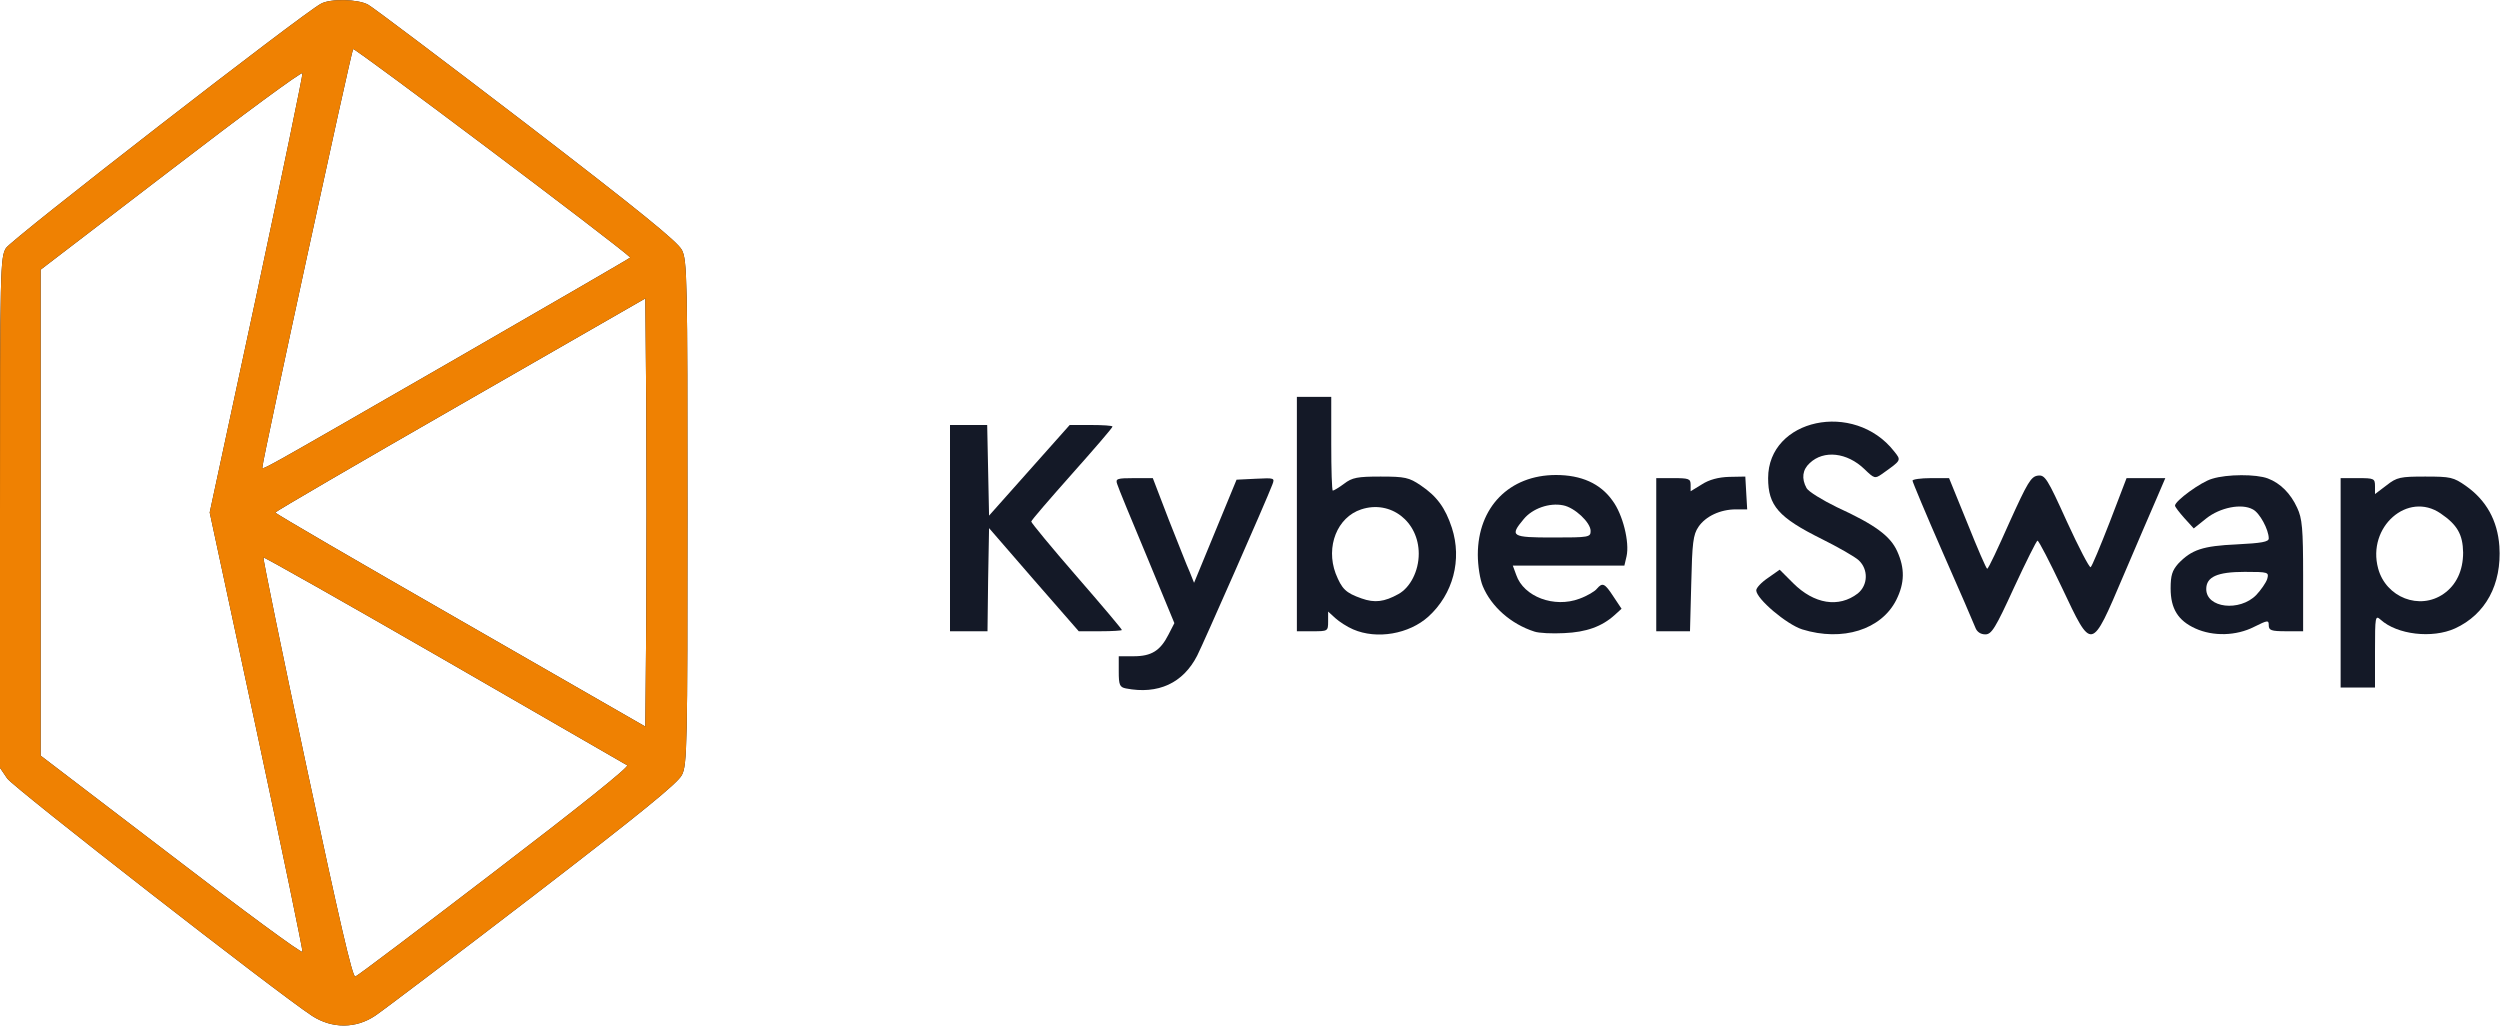
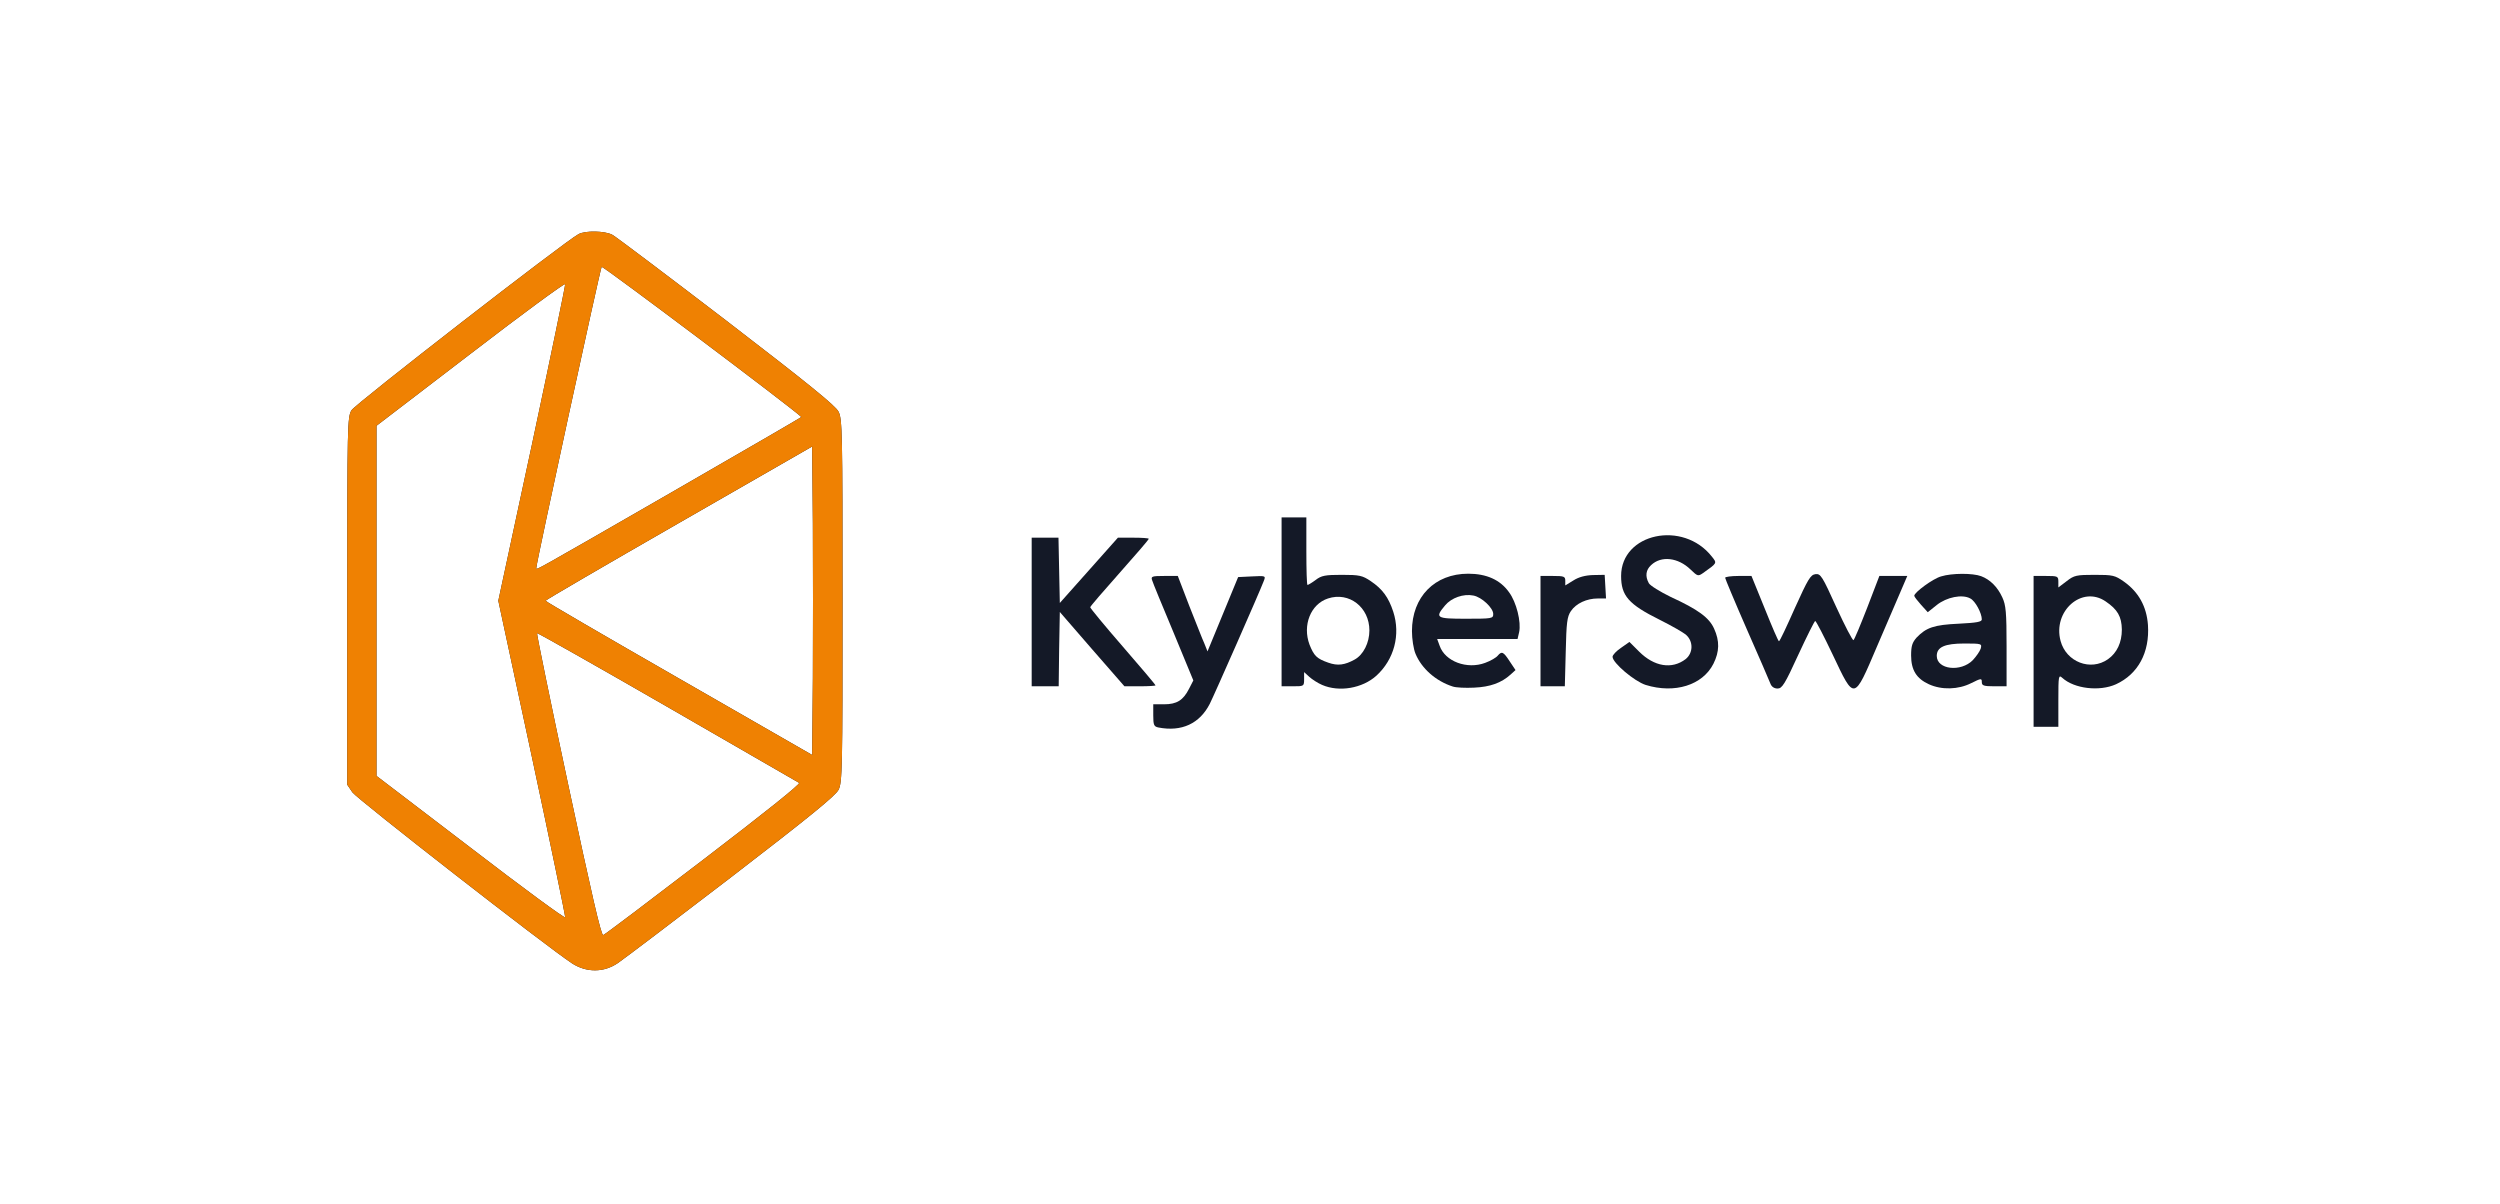
- <svg xmlns="http://www.w3.org/2000/svg" width="800px" height="329px" viewBox="0 0 800 329" version="1.1">
-   <g id="Page-1" stroke="none" stroke-width="1" fill="none" fill-rule="evenodd">
-     <g id="kyberswap">
+ <svg xmlns="http://www.w3.org/2000/svg" width="216px" height="104px" viewBox="0 0 216 104" version="1.1">
+   <g id="Kyberswap" stroke="none" stroke-width="1" fill="none" fill-rule="evenodd">
+     <g id="Logo" transform="translate(30, 20)" fill-rule="nonzero">
      <g id="layer101" fill="#141927">
-         <path d="M99.9,325.1 C88.6,317.7 4.3,252 2.3,249.1 L0,245.7 L0,164.1 C0,85.5 0.1,82.4 1.9,79.4 C3.6,76.6 96.8,4.3 102.7,1.2 C105.7,-0.5 114.6,-0.3 117.8,1.5 C119.3,2.3 142.1,19.5 168.5,39.7 C204.7,67.5 216.9,77.4 218.2,80 C219.9,83.2 220,89.4 220,164 C220,238.6 219.9,244.8 218.2,248 C216.9,250.6 205.1,260.2 170.5,286.8 C145.2,306.2 122.5,323.4 120.1,325 C113.9,329.2 106.3,329.2 99.9,325.1 Z M158.4,278.8 C185.1,258.4 201.5,245.3 200.7,244.9 C200,244.5 173.7,229.3 142.1,211.1 C110.5,192.9 84.5,178.2 84.3,178.4 C84.1,178.6 90.3,209 98.2,245.9 C108.5,294.1 112.8,312.9 113.7,312.5 C114.4,312.3 134.5,297.1 158.4,278.8 Z M82.1,233.8 L67.1,164 L82.1,94.3 C90.3,55.9 96.9,24 96.8,23.4 C96.6,22.8 77.7,36.7 54.8,54.3 L13,86.3 L13,164 L13,241.8 L54.8,273.7 C77.7,291.3 96.6,305.2 96.8,304.6 C96.9,304 90.3,272.1 82.1,233.8 Z M206.8,129.7 L206.5,95.5 L147.3,129.5 C114.7,148.2 88.1,163.7 88.1,164 C88,164.3 114.7,179.8 147.3,198.5 L206.5,232.5 L206.8,198.3 C206.9,179.4 206.9,148.6 206.8,129.7 Z M143.8,116 C175.7,97.6 201.8,82.5 201.7,82.4 C197.6,78.4 113.5,15.2 113,15.7 C112.4,16.4 84,147.2 84,149.3 C84,150.5 80,152.7 143.8,116 Z" id="Shape" fill-rule="nonzero" />
-         <path d="M360.3,220.3 C358.3,219.9 358,219.2 358,214.9 L358,210 L362.8,210 C368.5,210 371.3,208.2 373.9,203.1 L375.8,199.4 L367,178.1 C362.1,166.4 357.8,156 357.5,154.9 C356.9,153.2 357.4,153 362.9,153 L368.9,153 L374,166.3 C376.9,173.5 379.8,181.1 380.7,183 L382.1,186.5 L388.9,170 L395.7,153.5 L401.8,153.2 C407.9,152.9 408,152.9 407.1,155.2 C405.3,160 384.9,206.3 383.1,209.8 C378.6,218.6 370.6,222.3 360.3,220.3 Z" id="Path" />
-         <path d="M749,186.5 L749,153 L754.5,153 C759.7,153 760,153.1 760,155.6 L760,158.1 L763.7,155.3 C767,152.7 768.1,152.5 776.1,152.5 C784.2,152.5 785.1,152.7 789.1,155.5 C795.6,160.1 799.2,166.5 799.8,174.8 C800.6,187 795.4,196.6 785.6,201.1 C778.3,204.4 767.1,203.1 761.8,198.3 C760.1,196.8 760,197.2 760,208.3 L760,220 L754.5,220 L749,220 L749,186.5 Z M782,190 C786,187.2 788.2,182.6 788.2,176.8 C788.1,171 786.3,167.9 781,164.3 C770.5,157.1 757.4,168.6 761,181.9 C763.5,191.2 774.3,195.4 782,190 Z" id="Shape" fill-rule="nonzero" />
-         <path d="M433,201.4 C431.1,200.6 428.5,198.9 427.3,197.8 L425,195.7 L425,198.8 C425,202 424.9,202 420,202 L415,202 L415,164.5 L415,127 L420.5,127 L426,127 L426,142 C426,150.3 426.2,157 426.5,157 C426.8,157 428.5,156 430.1,154.8 C432.7,152.8 434.4,152.5 441.8,152.5 C449.6,152.5 450.9,152.8 454.6,155.3 C459.8,158.8 462.5,162.5 464.6,168.9 C467.9,179.1 465,190.1 457.1,197.3 C450.9,202.9 440.6,204.7 433,201.4 Z M447.5,190.1 C451.3,188 454,182.7 454,177.2 C454,166.9 445,159.9 435.6,163 C427.9,165.5 424.2,174.9 427.4,183.5 C429.4,188.5 430.6,189.7 435.7,191.5 C439.9,193 443,192.6 447.5,190.1 Z" id="Shape" fill-rule="nonzero" />
-         <path d="M491,202.1 C483.5,199.7 477.2,194.1 474.5,187.6 C473.6,185.5 472.9,181 472.9,177.5 C472.9,162.3 483,152 497.9,152 C506,152 512.1,154.7 516,160.2 C519.3,164.6 521.5,173.5 520.5,178 L519.8,181 L502,181 L484.1,181 L485.2,184 C487.6,191 497.4,194.6 505.4,191.6 C507.9,190.7 510.4,189.2 511,188.4 C512.8,186.3 513.5,186.6 516.3,190.9 L518.9,194.8 L516.7,196.8 C512.6,200.5 507.6,202.3 500.5,202.6 C496.7,202.8 492.4,202.6 491,202.1 Z M509,169.9 C509,167.2 503.9,162.4 500.2,161.7 C495.8,160.8 490.4,162.7 487.6,166.1 C483,171.6 483.6,172 497,172 C508.5,172 509,171.9 509,169.9 Z" id="Shape" fill-rule="nonzero" />
-         <path d="M576.7,201.4 C571.7,199.8 562,191.6 562,188.9 C562,188.1 563.7,186.3 565.8,184.9 L569.5,182.3 L573.8,186.6 C580.5,193.3 588.4,194.6 594.5,189.9 C597.8,187.2 597.9,182.2 594.8,179.3 C593.5,178.1 588.2,175.1 583,172.5 C569.1,165.6 565.8,161.8 565.8,153 C565.8,134 593.3,128.1 606.1,144.4 C608.5,147.4 608.5,147.2 602.2,151.7 C600,153.2 599.8,153.2 596.6,150.1 C591.1,144.8 583.6,143.9 579.1,148.2 C576.8,150.3 576.4,153.1 578.1,156.2 C578.7,157.3 583.1,160 587.8,162.3 C600,167.9 604.9,171.5 607.1,176.4 C609.6,181.9 609.5,186.6 606.8,192 C602,201.5 589.6,205.4 576.7,201.4 Z" id="Path" />
-         <path d="M632.1,200.8 C631.6,199.5 626.9,188.6 621.6,176.6 C616.3,164.5 612,154.2 612,153.8 C612,153.4 614.6,153 617.9,153 L623.7,153 L629.6,167.5 C632.8,175.5 635.6,182 635.9,182 C636.3,182 639.4,175.3 643,167.2 C648.8,154.4 649.9,152.5 652.1,152.2 C654.4,151.9 655.1,153 661.4,166.9 C665.2,175.2 668.6,181.7 669,181.5 C669.4,181.3 672.1,174.8 675.1,167.1 L680.5,153 L686.7,153 L692.9,153 L690.2,159.3 C688.7,162.7 683.9,173.9 679.5,184.2 C669.1,208.6 669.5,208.5 659.8,188 C655.9,179.8 652.4,173 652,173 C651.7,173 648.3,179.8 644.5,188 C638.5,201.1 637.3,203 635.3,203 C633.8,203 632.6,202.2 632.1,200.8 Z" id="Path" />
-         <path d="M702.5,201.1 C697,198.6 694.6,194.8 694.6,188.3 C694.6,184.1 695.1,182.6 697,180.4 C701.3,175.9 704.8,174.7 715.8,174.2 C723.7,173.8 726,173.4 726,172.3 C726,169.5 723.1,164.1 720.9,163 C717.3,161 710.4,162.4 706,165.9 L702,169.1 L699,165.8 C697.4,164 696,162.2 696,161.8 C696,160.3 704.3,154.2 707.9,153.2 C712.7,151.7 722,151.7 725.7,153.1 C729.7,154.6 733,157.9 735.1,162.5 C736.7,165.9 737,169.1 737,184.3 L737,202 L731.5,202 C726.8,202 726,201.7 726,200.1 C726,198.4 725.7,198.4 721.3,200.6 C715.6,203.5 708.2,203.7 702.5,201.1 Z M722,190.4 C723.5,188.8 725.1,186.5 725.5,185.3 C726.1,183.1 726,183 718.3,183 C709.5,183 706,184.6 706,188.5 C706,194.6 716.7,195.8 722,190.4 Z" id="Shape" fill-rule="nonzero" />
-         <path d="M304,169 L304,136 L310,136 L315.9,136 L316.2,150.5 L316.5,165 L329.4,150.5 L342.3,136 L349.1,136 C352.9,136 356,136.2 356,136.5 C356,136.9 350.2,143.6 343,151.7 C335.9,159.7 330,166.5 330,166.9 C330,167.3 336.5,175.2 344.5,184.4 C352.5,193.6 359,201.3 359,201.6 C359,201.8 355.9,202 352.1,202 L345.2,202 L330.8,185.5 L316.5,169 L316.2,185.5 L316,202 L310,202 L304,202 L304,169 Z" id="Path" />
-         <path d="M530,177.5 L530,153 L535.5,153 C540.4,153 541,153.2 541,155.1 L541,157.2 L544.6,155 C546.9,153.5 549.9,152.7 553.3,152.6 L558.5,152.5 L558.8,157.8 L559.1,163 L555.5,163 C550.5,163 545.8,165.2 543.5,168.6 C541.8,171.1 541.5,173.7 541.2,186.8 L540.8,202 L535.4,202 L530,202 L530,177.5 Z" id="Path" />
+         <path d="M19.433,63.241 C17.235,61.802 0.836,49.021 0.447,48.457 L0,47.796 L0,31.922 C0,16.632 0.019,16.029 0.37,15.446 C0.7,14.901 18.83,0.836 19.978,0.233 C20.562,-0.097 22.293,-0.058 22.916,0.292 C23.207,0.447 27.643,3.793 32.778,7.723 C39.82,13.131 42.193,15.057 42.446,15.562 C42.777,16.185 42.796,17.391 42.796,31.903 C42.796,46.415 42.777,47.621 42.446,48.243 C42.193,48.749 39.898,50.616 33.167,55.791 C28.246,59.565 23.83,62.911 23.363,63.222 C22.157,64.039 20.678,64.039 19.433,63.241 Z M30.813,54.235 C36.007,50.266 39.198,47.718 39.042,47.64 C38.906,47.562 33.79,44.605 27.643,41.065 C21.495,37.525 16.438,34.665 16.399,34.704 C16.36,34.743 17.566,40.657 19.103,47.835 C21.106,57.211 21.943,60.868 22.118,60.79 C22.254,60.751 26.164,57.795 30.813,54.235 Z M15.971,45.481 L13.053,31.903 L15.971,18.344 C17.566,10.874 18.85,4.669 18.83,4.552 C18.791,4.435 15.115,7.139 10.66,10.563 L2.529,16.788 L2.529,31.903 L2.529,47.037 L10.66,53.243 C15.115,56.666 18.791,59.37 18.83,59.253 C18.85,59.137 17.566,52.931 15.971,45.481 Z M40.229,25.23 L40.17,18.578 L28.654,25.191 C22.312,28.829 17.138,31.844 17.138,31.903 C17.119,31.961 22.312,34.976 28.654,38.614 L40.17,45.228 L40.229,38.575 C40.248,34.898 40.248,28.907 40.229,25.23 Z M27.973,22.565 C34.179,18.986 39.256,16.049 39.237,16.029 C38.439,15.251 22.079,2.957 21.982,3.054 C21.865,3.19 16.34,28.635 16.34,29.043 C16.34,29.277 15.562,29.705 27.973,22.565 Z" id="Shape" />
+         <path d="M70.089,42.855 C69.7,42.777 69.641,42.641 69.641,41.804 L69.641,40.851 L70.575,40.851 C71.684,40.851 72.229,40.501 72.734,39.509 L73.104,38.789 L71.392,34.646 C70.439,32.37 69.602,30.347 69.544,30.133 C69.427,29.802 69.525,29.763 70.595,29.763 L71.762,29.763 L72.754,32.35 C73.318,33.751 73.882,35.229 74.057,35.599 L74.329,36.28 L75.652,33.07 L76.975,29.86 L78.162,29.802 C79.348,29.743 79.368,29.743 79.193,30.191 C78.843,31.125 74.874,40.131 74.524,40.812 C73.649,42.524 72.092,43.244 70.089,42.855 Z" id="Path" />
+         <path d="M145.702,36.28 L145.702,29.763 L146.772,29.763 C147.784,29.763 147.842,29.782 147.842,30.269 L147.842,30.755 L148.562,30.21 C149.204,29.705 149.418,29.666 150.974,29.666 C152.55,29.666 152.725,29.705 153.503,30.249 C154.767,31.144 155.467,32.389 155.584,34.004 C155.74,36.377 154.728,38.244 152.822,39.12 C151.402,39.762 149.223,39.509 148.192,38.575 C147.861,38.283 147.842,38.361 147.842,40.52 L147.842,42.796 L146.772,42.796 L145.702,42.796 L145.702,36.28 Z M152.122,36.96 C152.9,36.416 153.328,35.521 153.328,34.393 C153.308,33.264 152.958,32.661 151.927,31.961 C149.884,30.56 147.336,32.798 148.036,35.385 C148.523,37.194 150.624,38.011 152.122,36.96 Z" id="Shape" />
+         <path d="M84.231,39.178 C83.861,39.022 83.356,38.692 83.122,38.478 L82.675,38.069 L82.675,38.672 C82.675,39.295 82.655,39.295 81.702,39.295 L80.729,39.295 L80.729,32 L80.729,24.705 L81.799,24.705 L82.869,24.705 L82.869,27.623 C82.869,29.238 82.908,30.541 82.967,30.541 C83.025,30.541 83.356,30.347 83.667,30.113 C84.173,29.724 84.503,29.666 85.943,29.666 C87.46,29.666 87.713,29.724 88.433,30.21 C89.444,30.891 89.97,31.611 90.378,32.856 C91.02,34.84 90.456,36.98 88.919,38.381 C87.713,39.47 85.709,39.82 84.231,39.178 Z M87.052,36.98 C87.791,36.571 88.316,35.54 88.316,34.471 C88.316,32.467 86.565,31.105 84.737,31.708 C83.239,32.195 82.519,34.023 83.142,35.696 C83.531,36.669 83.764,36.902 84.756,37.252 C85.573,37.544 86.176,37.466 87.052,36.98 Z" id="Shape" />
+         <path d="M95.514,39.314 C94.055,38.847 92.829,37.758 92.304,36.494 C92.129,36.085 91.993,35.21 91.993,34.529 C91.993,31.572 93.957,29.568 96.856,29.568 C98.432,29.568 99.618,30.094 100.377,31.164 C101.019,32.019 101.447,33.751 101.252,34.626 L101.116,35.21 L97.653,35.21 L94.171,35.21 L94.385,35.793 C94.852,37.155 96.759,37.855 98.315,37.272 C98.801,37.097 99.288,36.805 99.404,36.649 C99.754,36.241 99.891,36.299 100.435,37.136 L100.941,37.894 L100.513,38.283 C99.716,39.003 98.743,39.353 97.362,39.412 C96.622,39.45 95.786,39.412 95.514,39.314 Z M99.015,33.05 C99.015,32.525 98.023,31.591 97.303,31.455 C96.447,31.28 95.397,31.65 94.852,32.311 C93.957,33.381 94.074,33.459 96.681,33.459 C98.918,33.459 99.015,33.44 99.015,33.05 Z" id="Shape" />
+         <path d="M112.185,39.178 C111.212,38.867 109.325,37.272 109.325,36.747 C109.325,36.591 109.656,36.241 110.064,35.968 L110.784,35.463 L111.621,36.299 C112.924,37.602 114.461,37.855 115.647,36.941 C116.289,36.416 116.309,35.443 115.706,34.879 C115.453,34.646 114.422,34.062 113.41,33.556 C110.706,32.214 110.064,31.475 110.064,29.763 C110.064,26.067 115.414,24.919 117.904,28.09 C118.371,28.674 118.371,28.635 117.145,29.51 C116.717,29.802 116.678,29.802 116.056,29.199 C114.986,28.168 113.527,27.993 112.652,28.829 C112.204,29.238 112.126,29.782 112.457,30.385 C112.574,30.599 113.43,31.125 114.344,31.572 C116.717,32.661 117.671,33.362 118.098,34.315 C118.585,35.385 118.565,36.299 118.04,37.35 C117.106,39.198 114.694,39.956 112.185,39.178 Z" id="Path" />
+         <path d="M122.962,39.061 C122.864,38.809 121.95,36.688 120.919,34.354 C119.888,32 119.052,29.996 119.052,29.919 C119.052,29.841 119.557,29.763 120.199,29.763 L121.328,29.763 L122.475,32.584 C123.098,34.14 123.643,35.404 123.701,35.404 C123.779,35.404 124.382,34.101 125.082,32.525 C126.21,30.035 126.424,29.666 126.852,29.607 C127.3,29.549 127.436,29.763 128.661,32.467 C129.401,34.081 130.062,35.346 130.14,35.307 C130.218,35.268 130.743,34.004 131.326,32.506 L132.377,29.763 L133.583,29.763 L134.789,29.763 L134.264,30.988 C133.972,31.65 133.038,33.829 132.182,35.832 C130.159,40.579 130.237,40.559 128.35,36.571 C127.591,34.976 126.911,33.653 126.833,33.653 C126.774,33.653 126.113,34.976 125.374,36.571 C124.207,39.12 123.973,39.489 123.584,39.489 C123.292,39.489 123.059,39.334 122.962,39.061 Z" id="Path" />
+         <path d="M136.657,39.12 C135.587,38.633 135.12,37.894 135.12,36.63 C135.12,35.813 135.217,35.521 135.587,35.093 C136.423,34.218 137.104,33.984 139.244,33.887 C140.781,33.809 141.228,33.731 141.228,33.517 C141.228,32.973 140.664,31.922 140.236,31.708 C139.536,31.319 138.193,31.591 137.337,32.272 L136.559,32.895 L135.976,32.253 C135.664,31.903 135.392,31.553 135.392,31.475 C135.392,31.183 137.007,29.996 137.707,29.802 C138.641,29.51 140.45,29.51 141.17,29.782 C141.948,30.074 142.59,30.716 142.998,31.611 C143.309,32.272 143.368,32.895 143.368,35.852 L143.368,39.295 L142.298,39.295 C141.384,39.295 141.228,39.236 141.228,38.925 C141.228,38.595 141.17,38.595 140.314,39.022 C139.205,39.587 137.765,39.626 136.657,39.12 Z M140.45,37.038 C140.742,36.727 141.053,36.28 141.131,36.046 C141.247,35.618 141.228,35.599 139.73,35.599 C138.018,35.599 137.337,35.91 137.337,36.669 C137.337,37.855 139.419,38.089 140.45,37.038 Z" id="Shape" />
+         <path d="M59.137,32.875 L59.137,26.456 L60.304,26.456 L61.452,26.456 L61.51,29.277 L61.568,32.097 L64.078,29.277 L66.587,26.456 L67.91,26.456 C68.649,26.456 69.252,26.495 69.252,26.553 C69.252,26.631 68.124,27.934 66.723,29.51 C65.342,31.066 64.195,32.389 64.195,32.467 C64.195,32.545 65.459,34.081 67.015,35.871 C68.571,37.661 69.836,39.159 69.836,39.217 C69.836,39.256 69.233,39.295 68.494,39.295 L67.151,39.295 L64.35,36.085 L61.568,32.875 L61.51,36.085 L61.471,39.295 L60.304,39.295 L59.137,39.295 L59.137,32.875 Z" id="Path" />
+         <path d="M103.1,34.529 L103.1,29.763 L104.17,29.763 C105.123,29.763 105.24,29.802 105.24,30.171 L105.24,30.58 L105.94,30.152 C106.388,29.86 106.971,29.705 107.633,29.685 L108.644,29.666 L108.703,30.697 L108.761,31.708 L108.061,31.708 C107.088,31.708 106.174,32.136 105.726,32.798 C105.396,33.284 105.337,33.79 105.279,36.338 L105.201,39.295 L104.151,39.295 L103.1,39.295 L103.1,34.529 Z" id="Path" />
      </g>
-       <g id="layer102" fill="#EF8102" fill-rule="nonzero">
-         <path d="M99.9,325.1 C88.6,317.7 4.3,252 2.3,249.1 L0,245.7 L0,164.1 C0,85.5 0.1,82.4 1.9,79.4 C3.6,76.6 96.8,4.3 102.7,1.2 C105.7,-0.5 114.6,-0.3 117.8,1.5 C119.3,2.3 142.1,19.5 168.5,39.7 C204.7,67.5 216.9,77.4 218.2,80 C219.9,83.2 220,89.4 220,164 C220,238.6 219.9,244.8 218.2,248 C216.9,250.6 205.1,260.2 170.5,286.8 C145.2,306.2 122.5,323.4 120.1,325 C113.9,329.2 106.3,329.2 99.9,325.1 Z M158.4,278.8 C185.1,258.4 201.5,245.3 200.7,244.9 C200,244.5 173.7,229.3 142.1,211.1 C110.5,192.9 84.5,178.2 84.3,178.4 C84.1,178.6 90.3,209 98.2,245.9 C108.5,294.1 112.8,312.9 113.7,312.5 C114.4,312.3 134.5,297.1 158.4,278.8 Z M82.1,233.8 L67.1,164 L82.1,94.3 C90.3,55.9 96.9,24 96.8,23.4 C96.6,22.8 77.7,36.7 54.8,54.3 L13,86.3 L13,164 L13,241.8 L54.8,273.7 C77.7,291.3 96.6,305.2 96.8,304.6 C96.9,304 90.3,272.1 82.1,233.8 Z M206.8,129.7 L206.5,95.5 L147.3,129.5 C114.7,148.2 88.1,163.7 88.1,164 C88,164.3 114.7,179.8 147.3,198.5 L206.5,232.5 L206.8,198.3 C206.9,179.4 206.9,148.6 206.8,129.7 Z M143.8,116 C175.7,97.6 201.8,82.5 201.7,82.4 C197.6,78.4 113.5,15.2 113,15.7 C112.4,16.4 84,147.2 84,149.3 C84,150.5 80,152.7 143.8,116 Z" id="Shape" />
+       <g id="layer102" fill="#EF8102">
+         <path d="M19.433,63.241 C17.235,61.802 0.836,49.021 0.447,48.457 L0,47.796 L0,31.922 C0,16.632 0.019,16.029 0.37,15.446 C0.7,14.901 18.83,0.836 19.978,0.233 C20.562,-0.097 22.293,-0.058 22.916,0.292 C23.207,0.447 27.643,3.793 32.778,7.723 C39.82,13.131 42.193,15.057 42.446,15.562 C42.777,16.185 42.796,17.391 42.796,31.903 C42.796,46.415 42.777,47.621 42.446,48.243 C42.193,48.749 39.898,50.616 33.167,55.791 C28.246,59.565 23.83,62.911 23.363,63.222 C22.157,64.039 20.678,64.039 19.433,63.241 Z M30.813,54.235 C36.007,50.266 39.198,47.718 39.042,47.64 C38.906,47.562 33.79,44.605 27.643,41.065 C21.495,37.525 16.438,34.665 16.399,34.704 C16.36,34.743 17.566,40.657 19.103,47.835 C21.106,57.211 21.943,60.868 22.118,60.79 C22.254,60.751 26.164,57.795 30.813,54.235 Z M15.971,45.481 L13.053,31.903 L15.971,18.344 C17.566,10.874 18.85,4.669 18.83,4.552 C18.791,4.435 15.115,7.139 10.66,10.563 L2.529,16.788 L2.529,31.903 L2.529,47.037 L10.66,53.243 C15.115,56.666 18.791,59.37 18.83,59.253 C18.85,59.137 17.566,52.931 15.971,45.481 Z M40.229,25.23 L40.17,18.578 L28.654,25.191 C22.312,28.829 17.138,31.844 17.138,31.903 C17.119,31.961 22.312,34.976 28.654,38.614 L40.17,45.228 L40.229,38.575 C40.248,34.898 40.248,28.907 40.229,25.23 Z M27.973,22.565 C34.179,18.986 39.256,16.049 39.237,16.029 C38.439,15.251 22.079,2.957 21.982,3.054 C21.865,3.19 16.34,28.635 16.34,29.043 C16.34,29.277 15.562,29.705 27.973,22.565 Z" id="Shape" />
      </g>
    </g>
  </g>
</svg>
